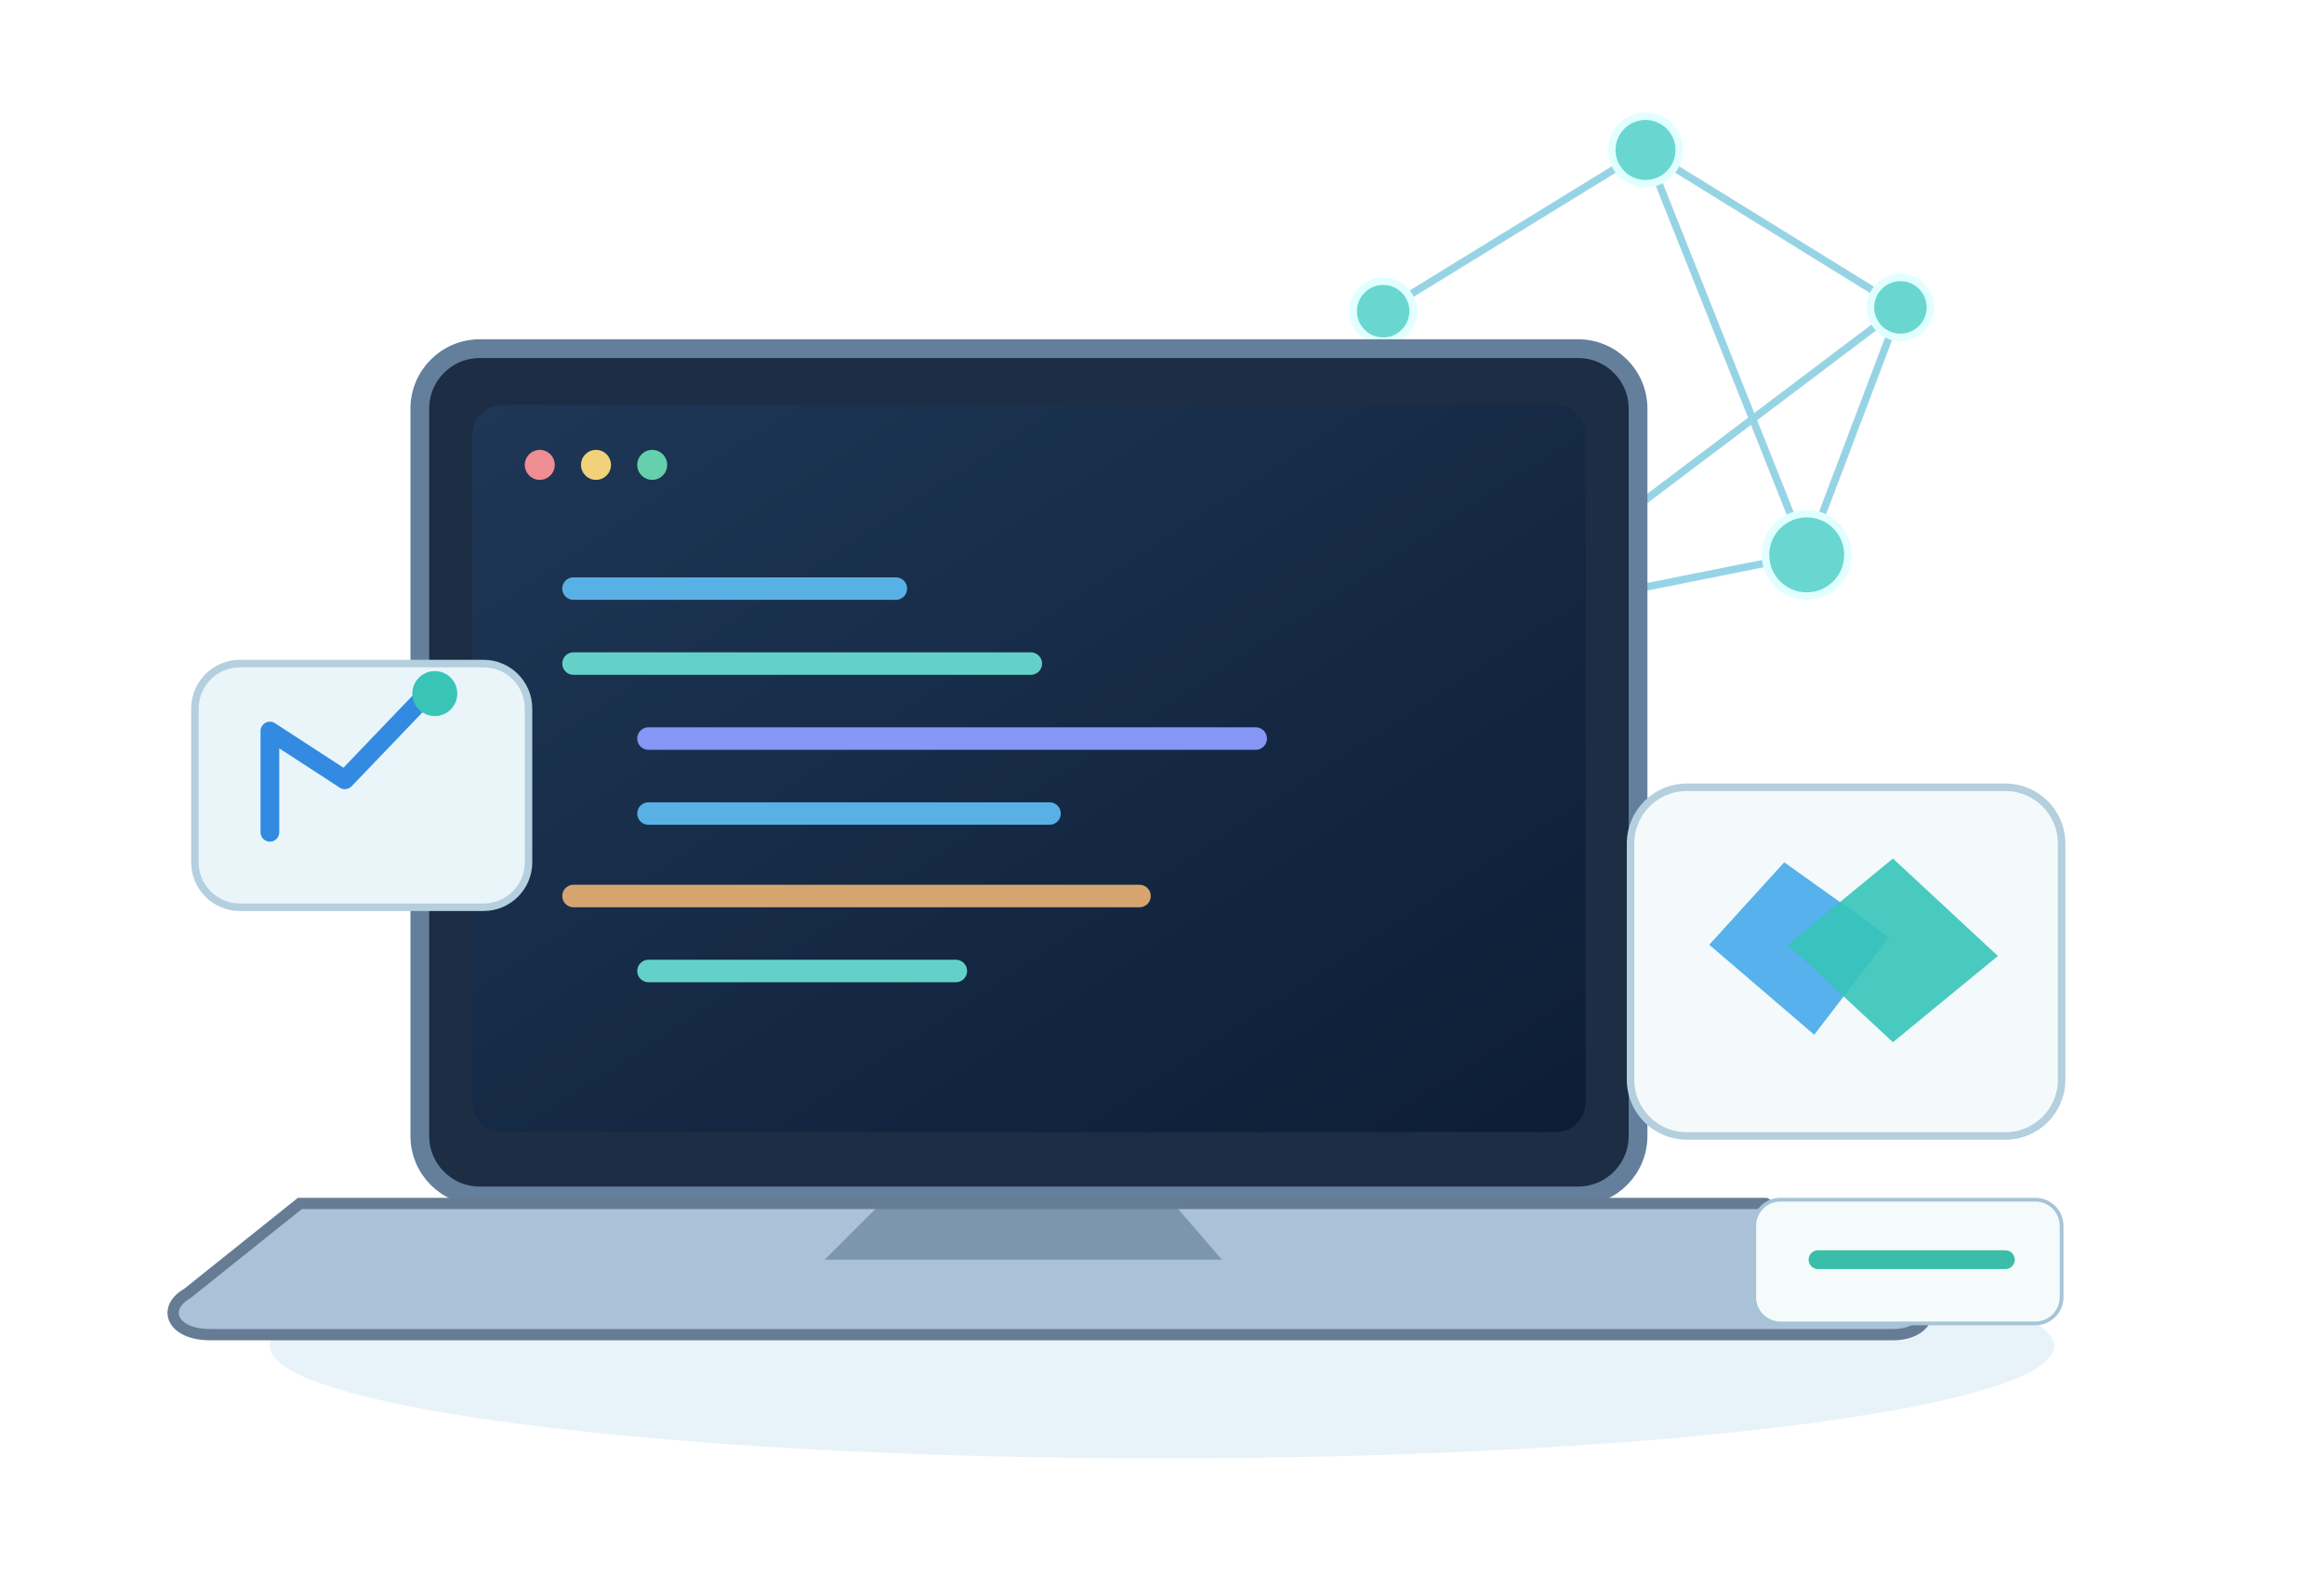
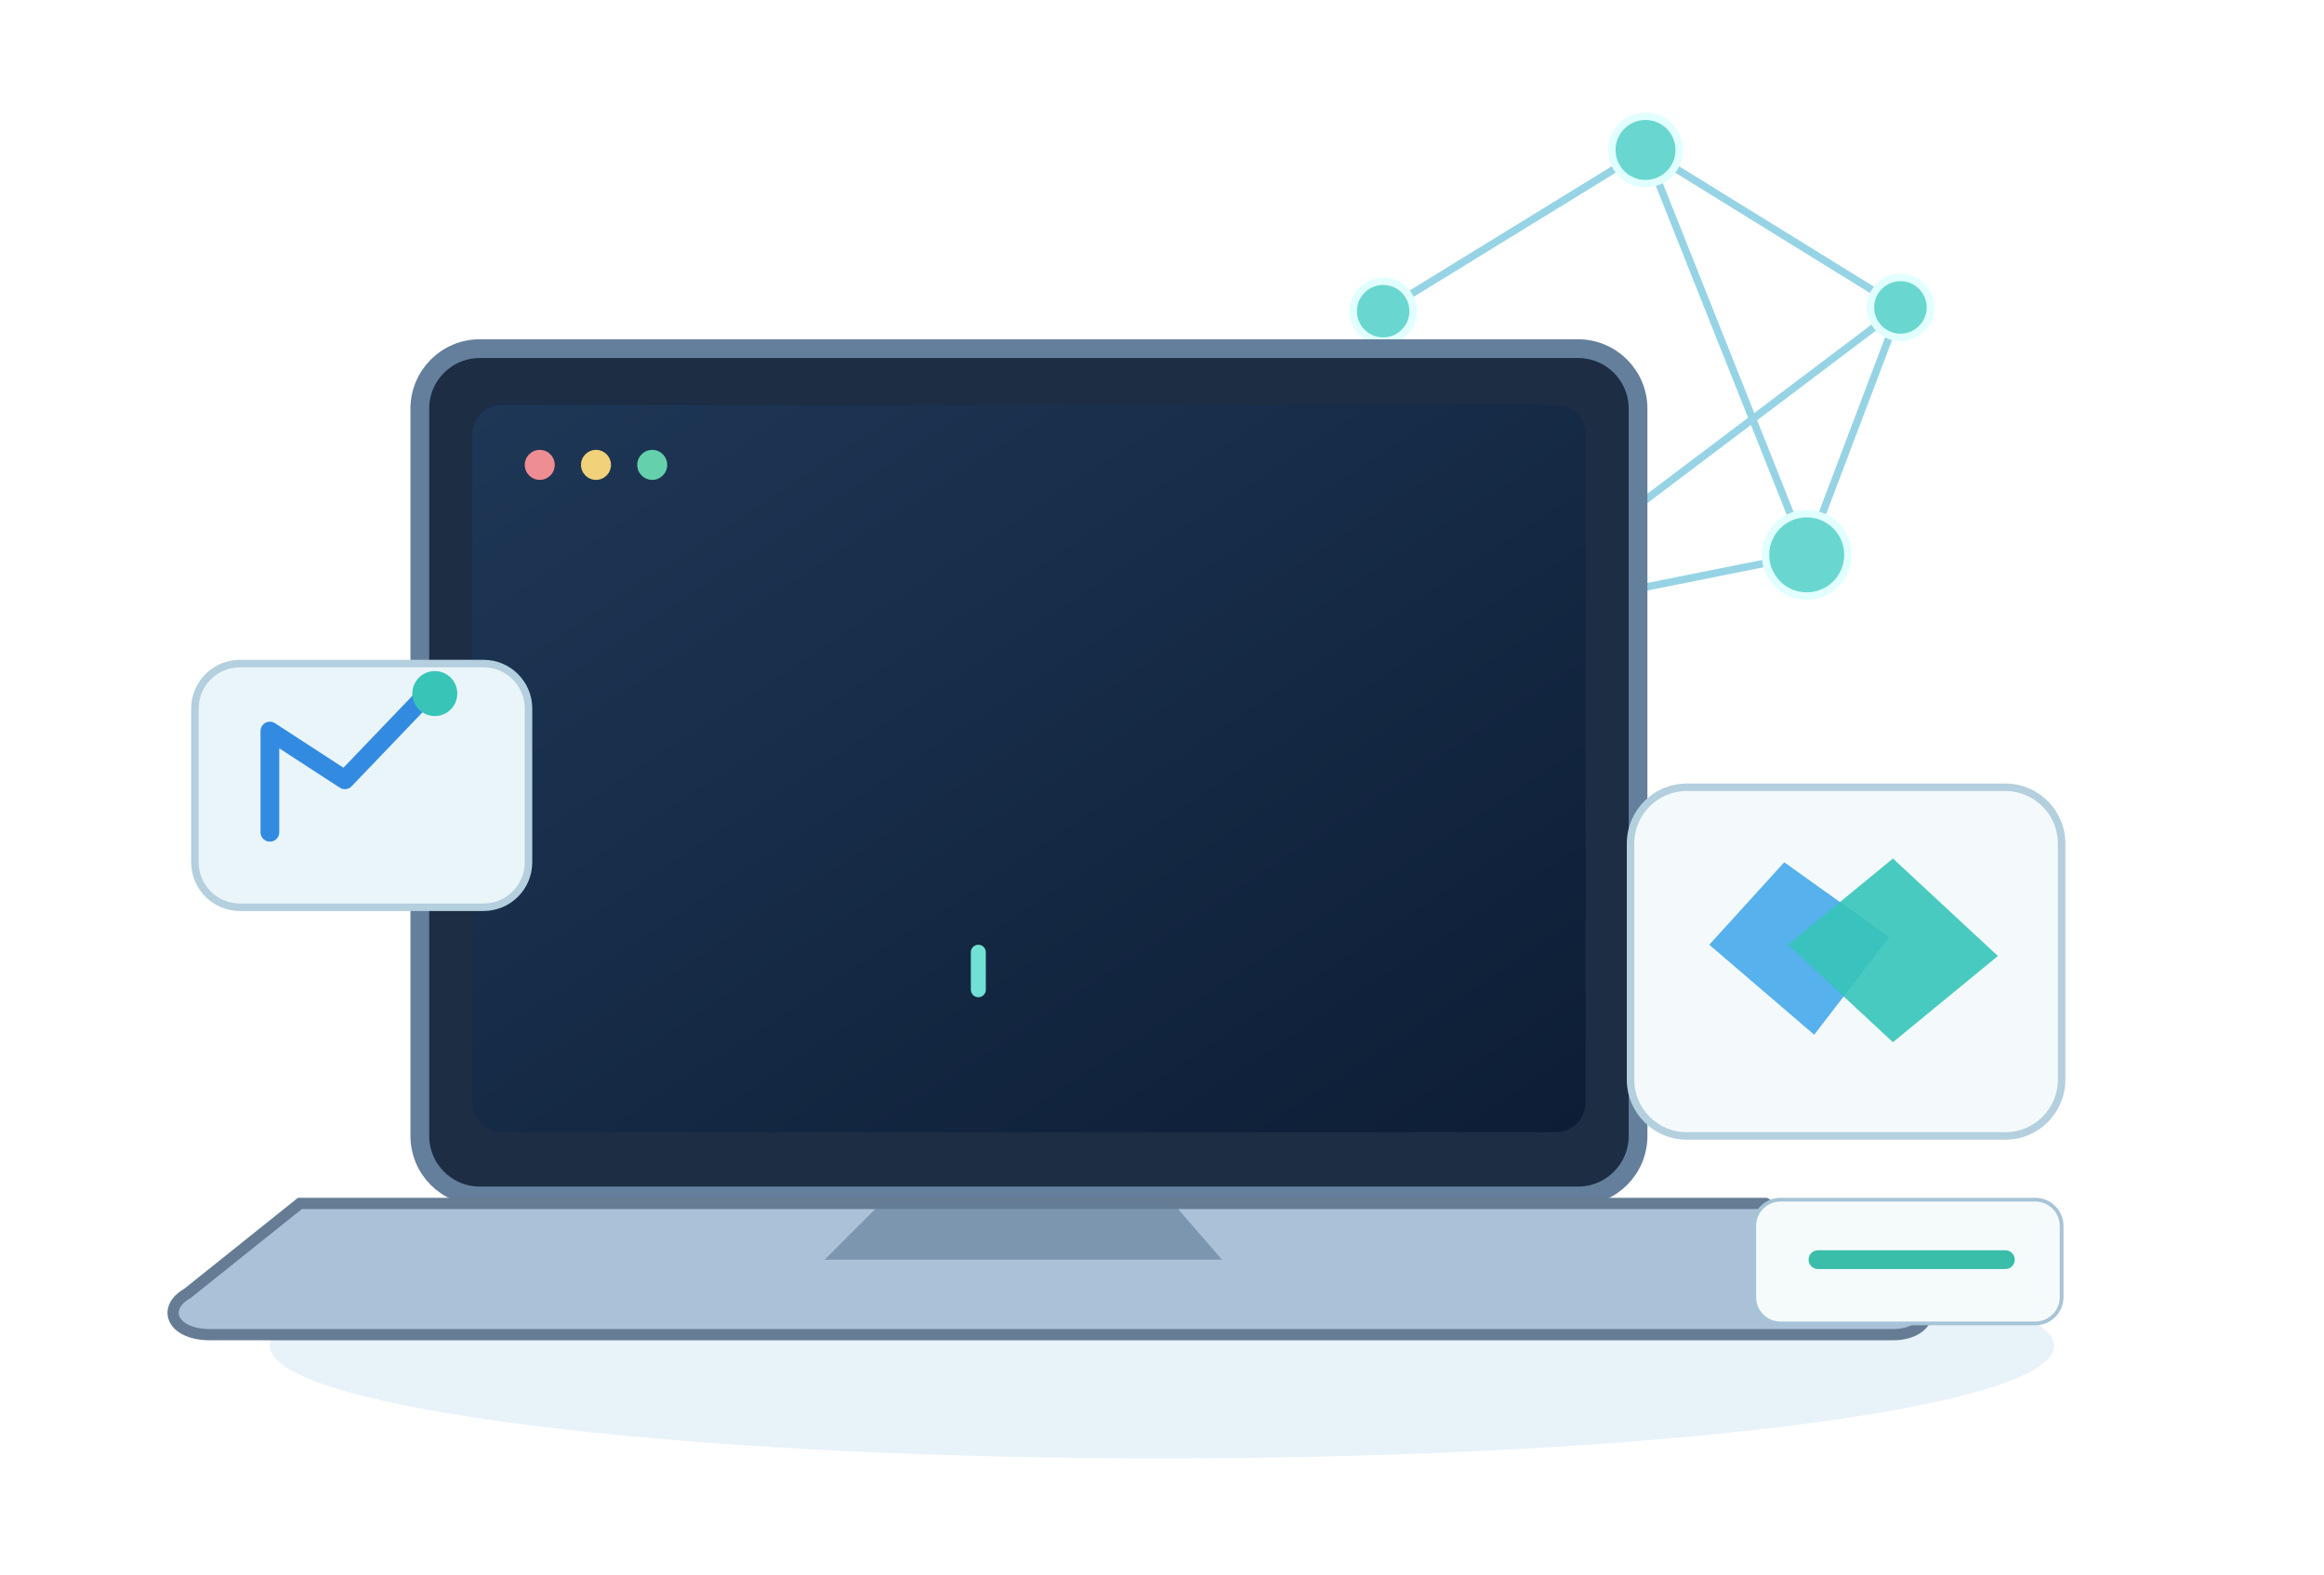
<svg xmlns="http://www.w3.org/2000/svg" viewBox="0 0 620 420" role="img" aria-labelledby="t d">
  <defs>
    <linearGradient id="screen" x1="0" x2="1" y1="0" y2="1">
      <stop stop-color="#1e3756" />
      <stop offset="1" stop-color="#0d1d35" />
    </linearGradient>
    <linearGradient id="accent" x1="0" x2="1">
      <stop stop-color="#2d83e8" />
      <stop offset="1" stop-color="#49d3c1" />
    </linearGradient>
  </defs>
  <ellipse cx="310" cy="359" rx="238" ry="30" fill="#3d92ca" opacity=".12" />
  <g opacity=".65" stroke="#5dbdd7" stroke-width="2" fill="none">
    <path d="M369 83L439 40 507 82 482 148 397 165 369 83Z" />
    <path d="M439 40L482 148M507 82L397 165" />
  </g>
  <g fill="#69d7cf" stroke="#e2ffff" stroke-width="2">
    <circle cx="369" cy="83" r="8" />
    <circle cx="439" cy="40" r="9" />
    <circle cx="507" cy="82" r="8" />
    <circle cx="482" cy="148" r="11" />
    <circle cx="397" cy="165" r="8" />
  </g>
  <g>
    <rect x="112" y="93" width="325" height="226" rx="16" fill="#1c2d44" stroke="#647f9c" stroke-width="5" />
    <rect x="126" y="108" width="297" height="194" rx="8" fill="url(#screen)" />
    <circle cx="144" cy="124" r="4" fill="#ee8d92" />
    <circle cx="159" cy="124" r="4" fill="#f1d27a" />
    <circle cx="174" cy="124" r="4" fill="#64d1ac" />
-     <g stroke-linecap="round" stroke-width="6">
-       <path d="M153 157h86" stroke="#59b0e5" />
-       <path d="M153 177h122" stroke="#64d1c8" />
-       <path d="M173 197h162" stroke="#8696f4" />
-       <path d="M173 217h107" stroke="#59b0e5" />
-       <path d="M153 239h151" stroke="#d6a56f" />
-       <path d="M173 259h82" stroke="#64d1c8" />
+     <g stroke-linecap="round" stroke-width="6" class="code-lines">
+       <path class="code-line l1" d="M153 157h86" stroke="#59b0e5" />
+       <path class="code-line l2" d="M153 177h122" stroke="#64d1c8" />
+       <path class="code-line l3" d="M173 197h162" stroke="#8696f4" />
+       <path class="code-line l4" d="M173 217h107" stroke="#59b0e5" />
+       <path class="code-line l5" d="M153 239h151" stroke="#d6a56f" />
+       <path class="code-line l6" d="M173 259h82" stroke="#64d1c8" />
    </g>
+     <rect class="code-cursor" x="259" y="252" width="4" height="14" rx="2" fill="#72E0D4" />
    <path d="M80 321h391l40 24c6 4 3 11-6 11H56c-10 0-13-7-6-11z" fill="#aac1d8" stroke="#657c94" stroke-width="3" />
    <path d="M235 321h78l13 15H220z" fill="#647f99" opacity=".65" />
  </g>
  <g>
    <rect x="435" y="210" width="115" height="93" rx="15" fill="#f4fafb" stroke="#b4cfde" stroke-width="2" />
    <path d="M456 252l20-22 28 20-20 26z" fill="#56b1ec" />
    <path d="M505 229l28 26-28 23-28-26z" fill="#36c4b9" opacity=".9" />
  </g>
  <g>
    <rect x="52" y="177" width="89" height="65" rx="12" fill="#eaf5fa" stroke="#b4cfde" stroke-width="2" />
    <path d="M72 222v-27l20 13 23-24" stroke="#328be0" stroke-width="5" stroke-linecap="round" stroke-linejoin="round" fill="none" />
    <circle cx="116" cy="185" r="6" fill="#38c5b8" />
  </g>
  <g>
    <rect x="468" y="320" width="82" height="33" rx="7" fill="#f5fbfb" stroke="#a6c4d7" />
    <path d="M485 336h50" stroke="#3abda9" stroke-width="5" stroke-linecap="round" />
  </g>
+   <style>
+ .code-line{stroke-dasharray:220;stroke-dashoffset:220;animation:code-write 10s ease-in-out infinite}
+ .l1{animation-delay:-3s}.l2{animation-delay:-3.45s}.l3{animation-delay:-3.9s}.l4{animation-delay:-4.35s}.l5{animation-delay:-4.8s}.l6{animation-delay:-5.25s}
+ .code-cursor{animation:cursor-blink 1.2s steps(1) infinite}
+ @keyframes code-write{0%,4%{stroke-dashoffset:220;opacity:0}22%,75%{stroke-dashoffset:0;opacity:1}96%,100%{opacity:0;stroke-dashoffset:220}}
+ @keyframes cursor-blink{50%{opacity:0}}
+ @media(prefers-reduced-motion:reduce){.code-line{animation:none;stroke-dashoffset:0;opacity:1}.code-cursor{animation:none}}
+ </style>
</svg>
